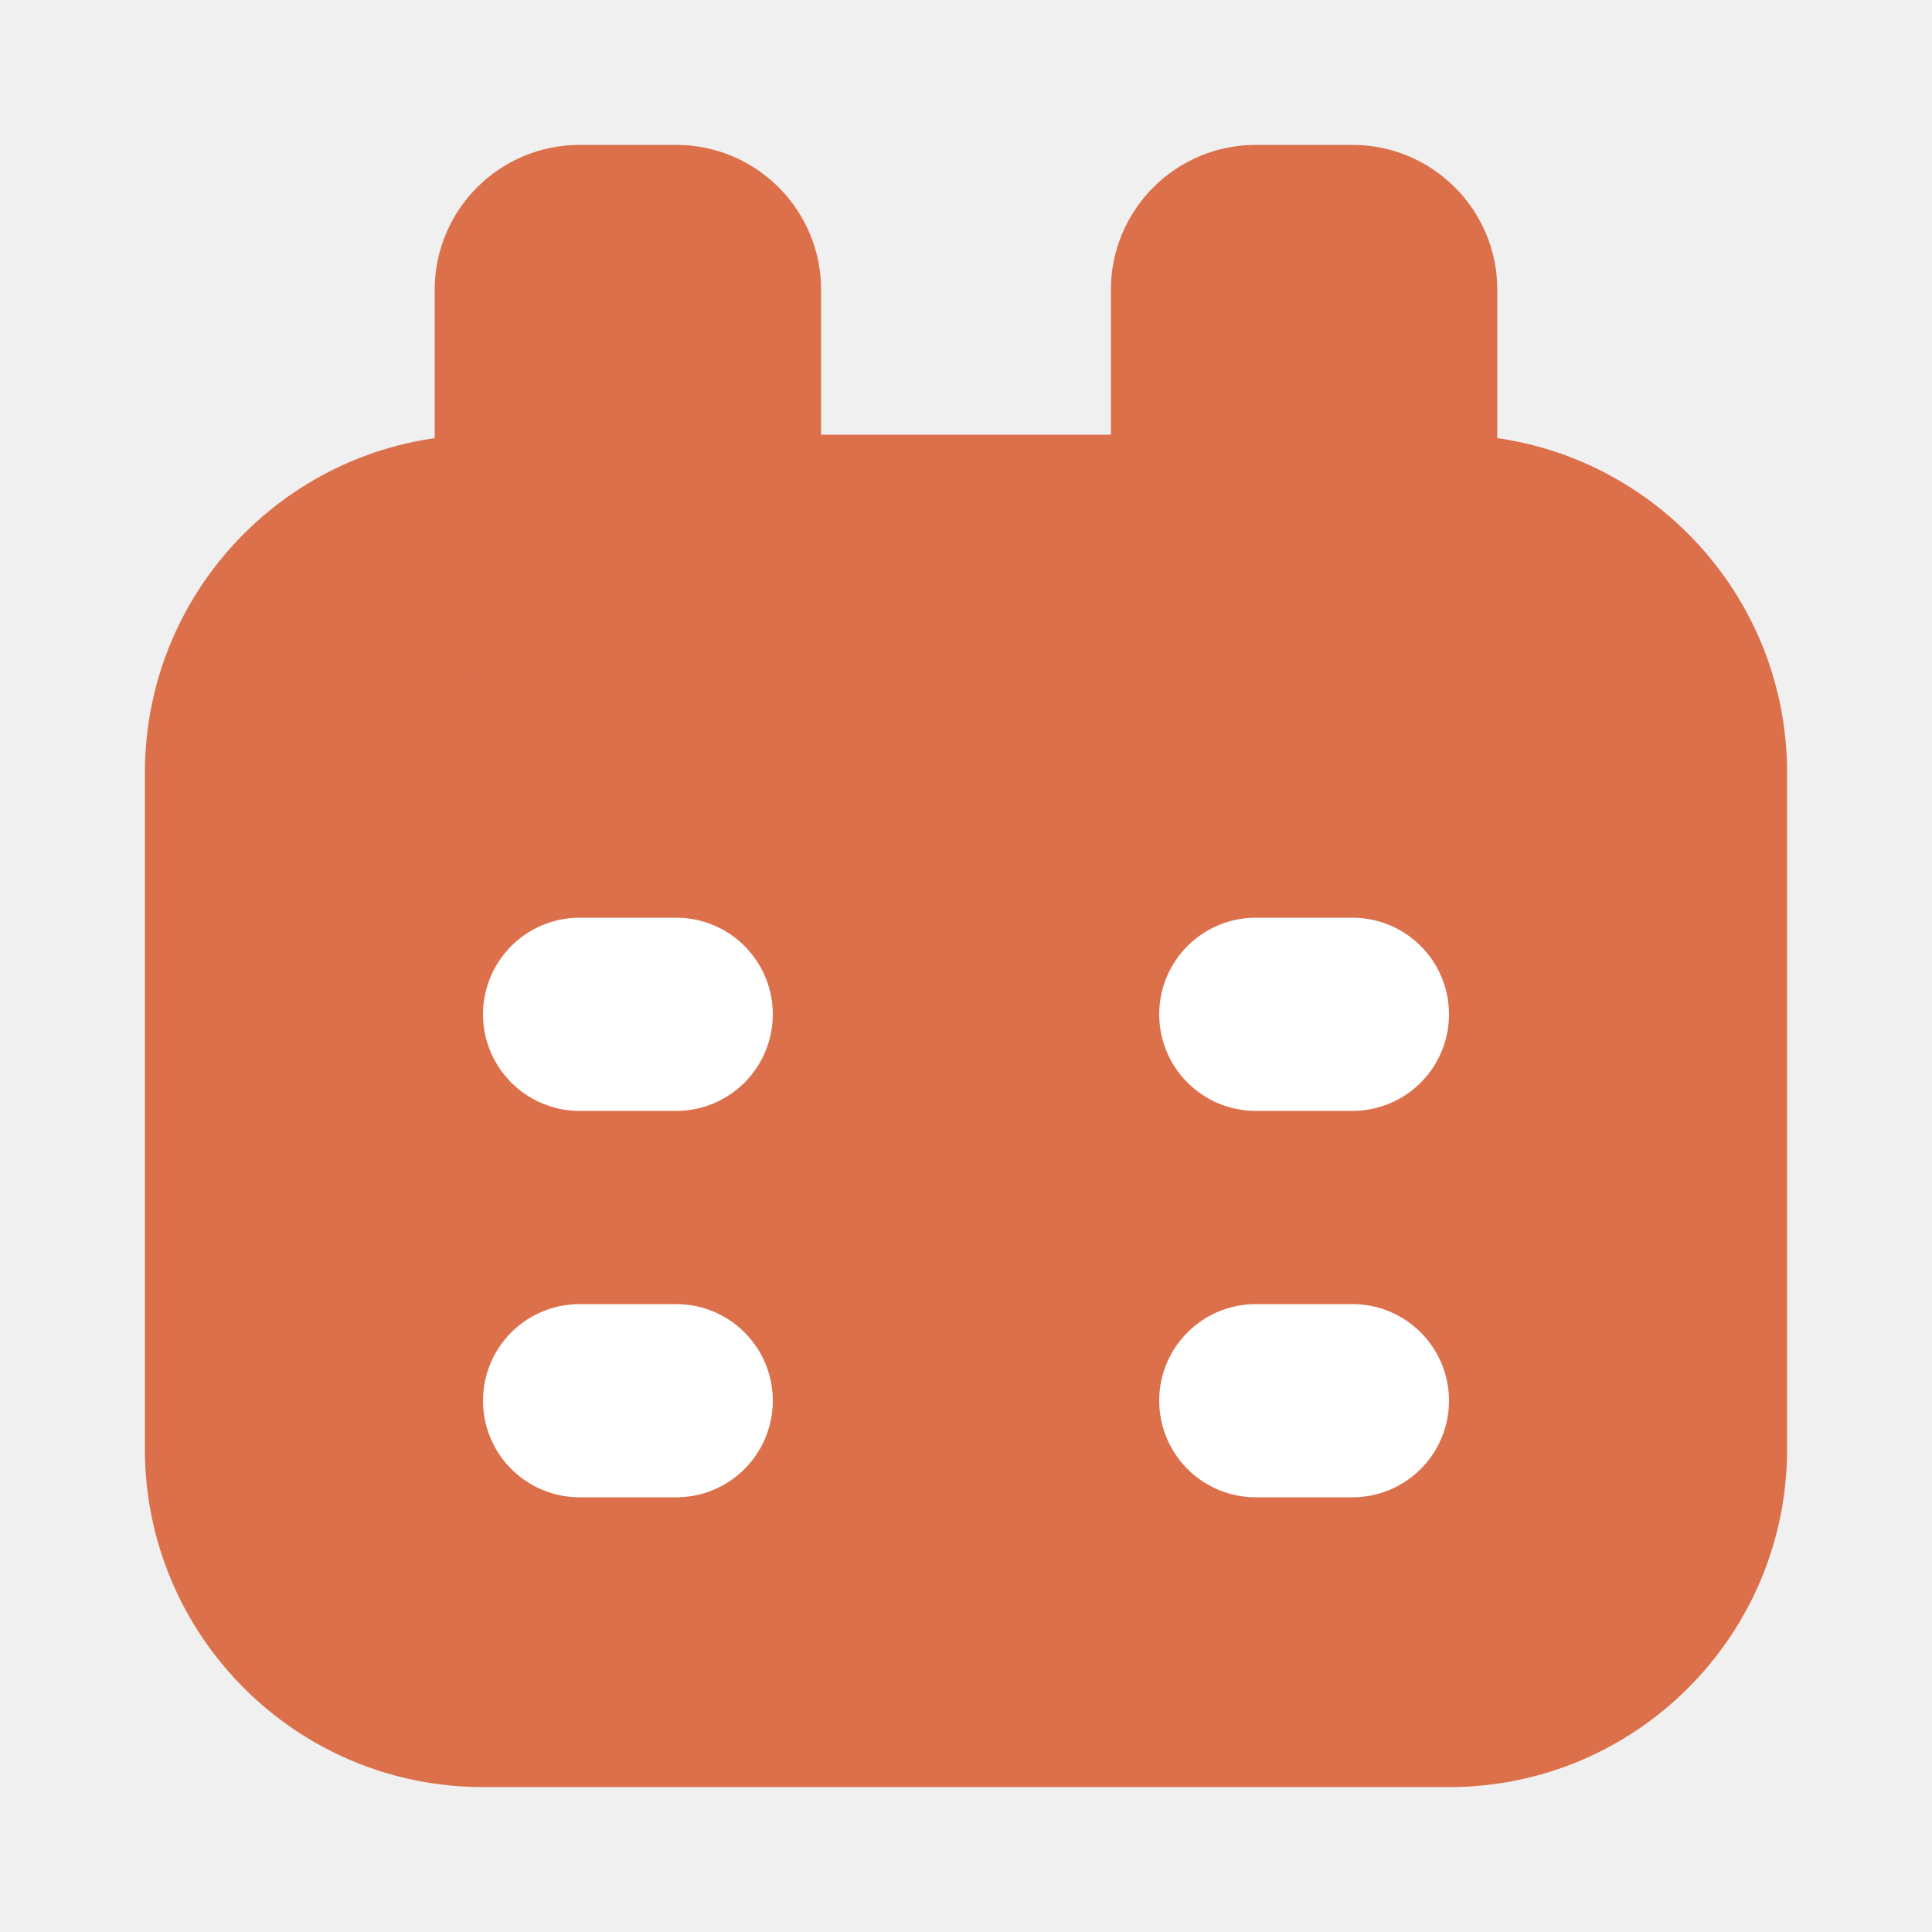
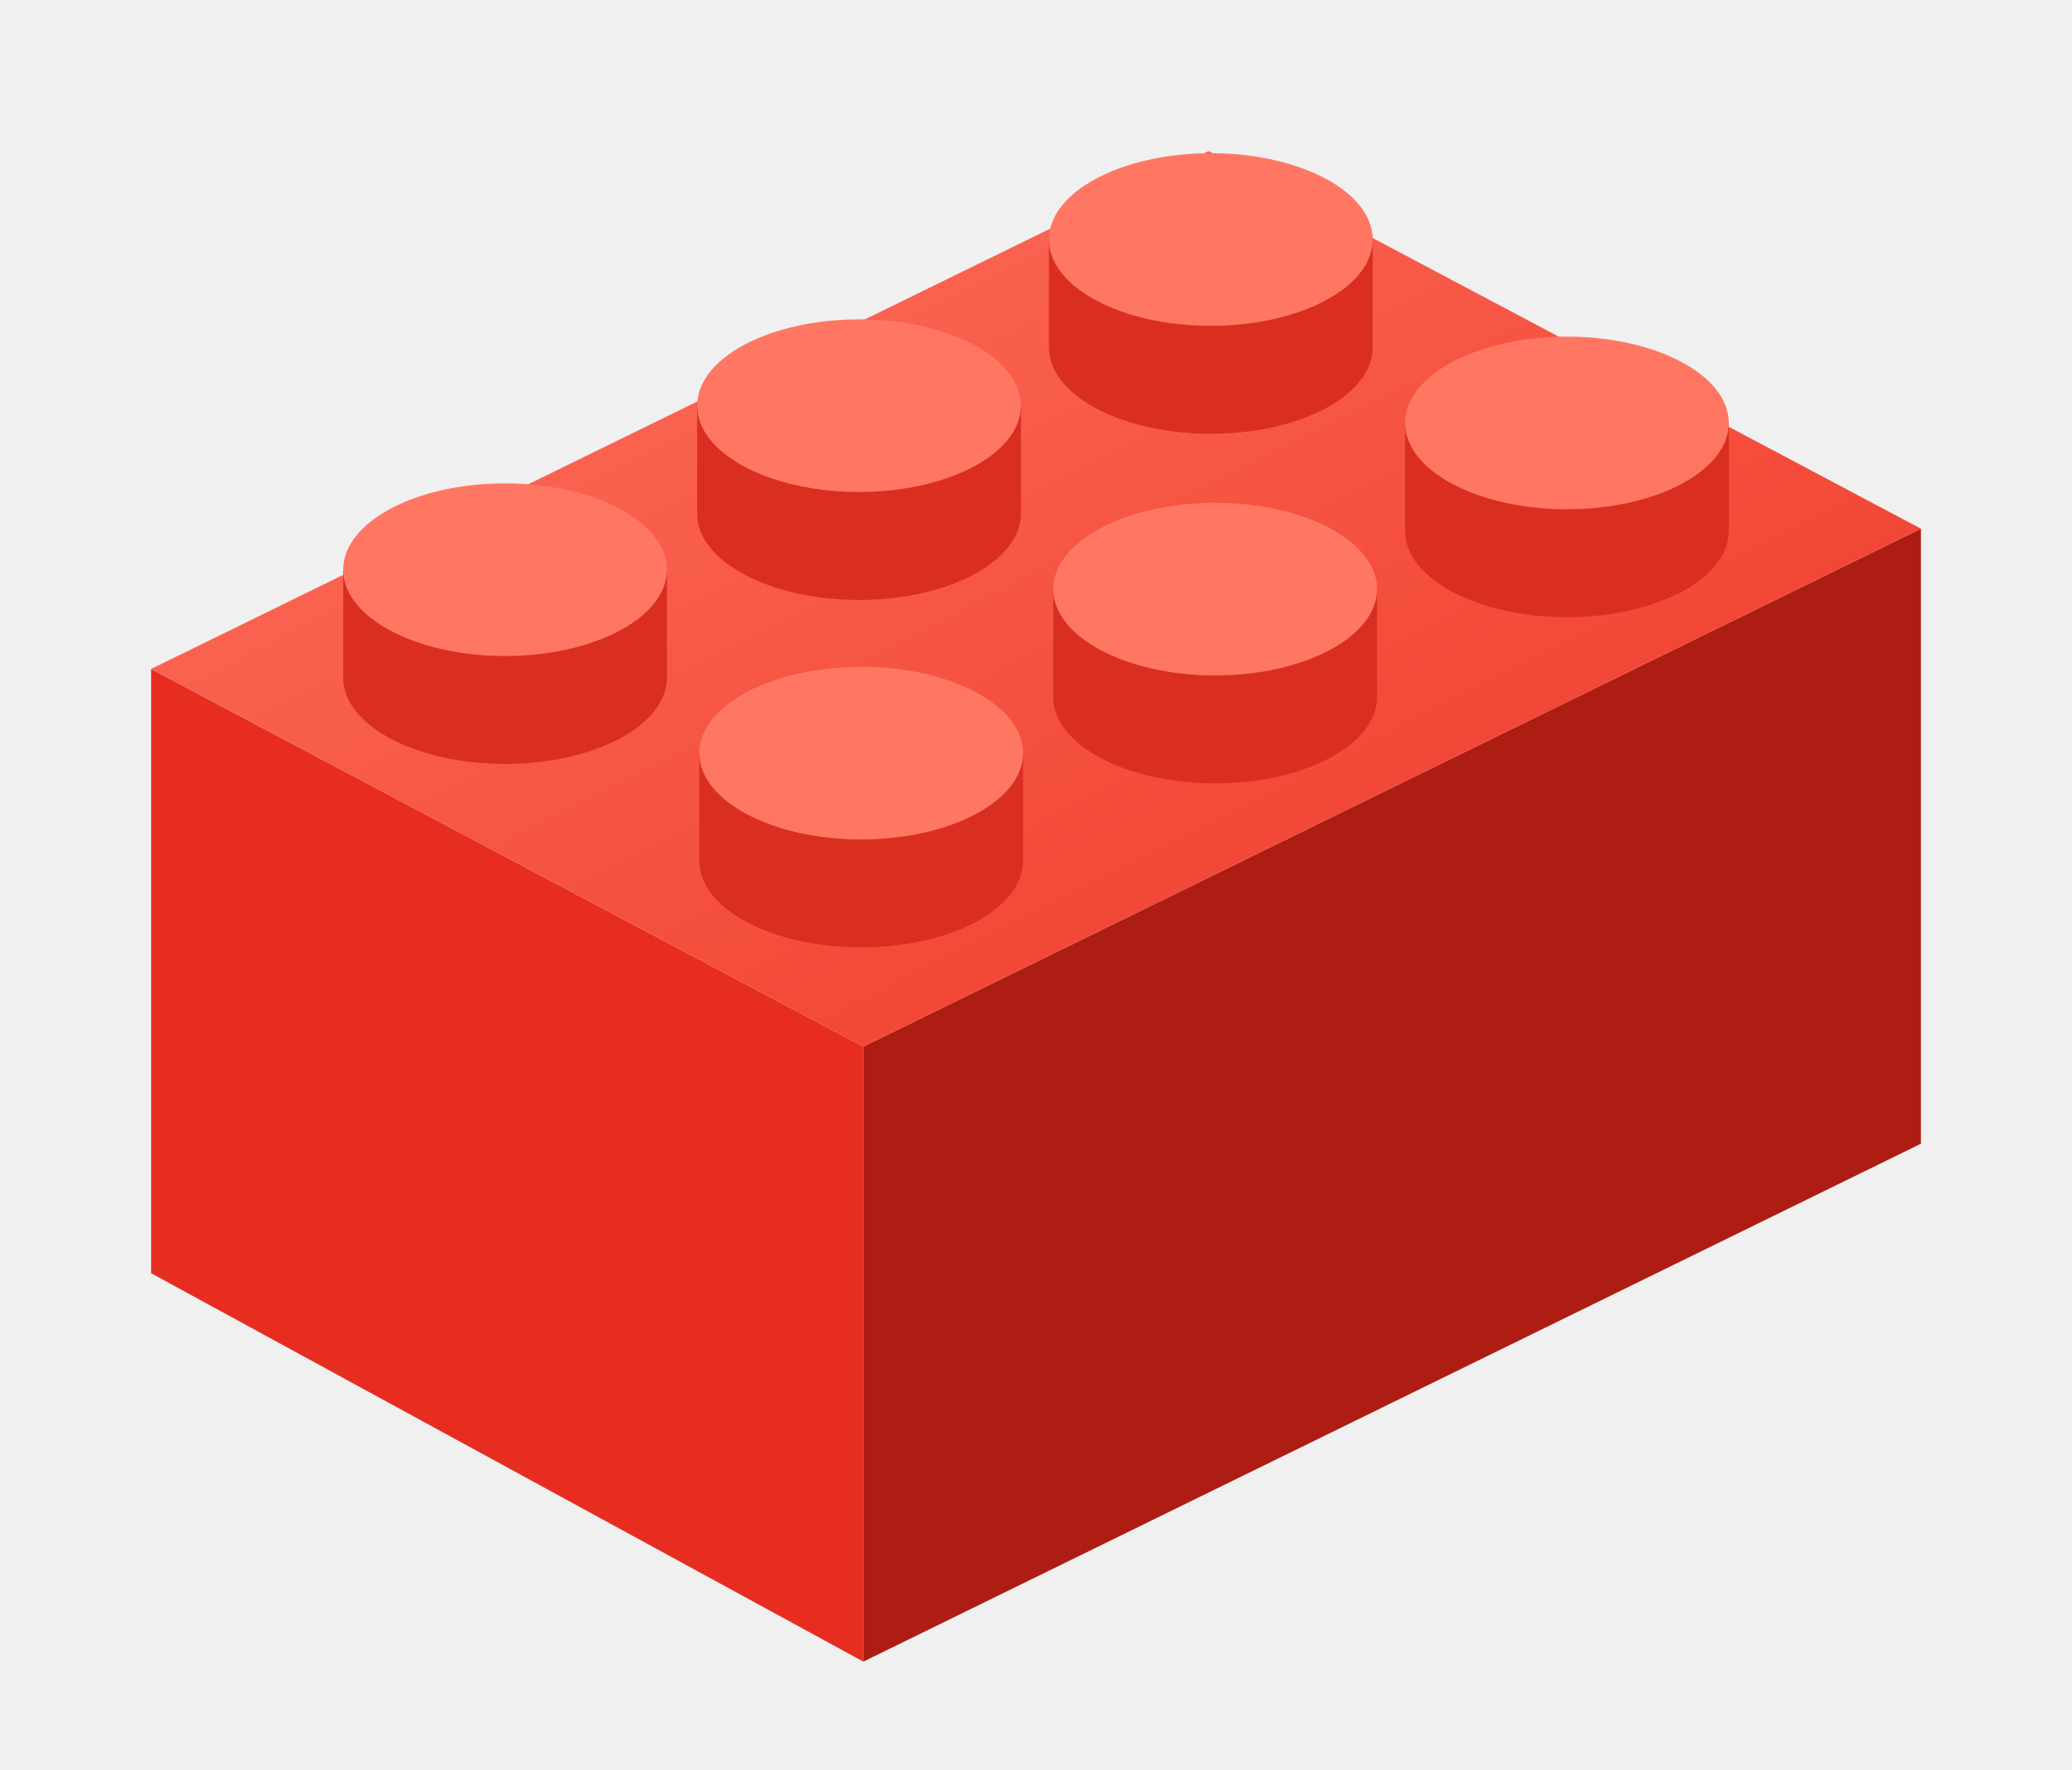
- <svg xmlns="http://www.w3.org/2000/svg" viewBox="0 0 40 40">
-   <rect x="3" y="9" width="34" height="28" rx="7" fill="#dc704b" />
-   <rect x="9" y="3" width="8" height="12" rx="3" fill="#dc704b" />
-   <rect x="23" y="3" width="8" height="12" rx="3" fill="#dc704b" />
-   <path d="M12 21h2m12 0h2M12 29h2m12 0h2" stroke="#fff" stroke-width="4" stroke-linecap="round" />
+ <svg xmlns="http://www.w3.org/2000/svg" viewBox="0 0 96 82">
+   <defs>
+     <linearGradient id="top" x1="0" y1="0" x2="1" y2="1">
+       <stop stop-color="#ff7460" />
+       <stop offset="1" stop-color="#ed3526" />
+     </linearGradient>
+     <g id="stud">
+       <path d="M-7.5-5V0a7.5 4 0 0 0 15 0v-5Z" fill="#d92e20" />
+       <ellipse cy="-5" rx="7.5" ry="4" fill="#ff7763" />
+     </g>
+   </defs>
+   <path d="M7 31 40 48.5V77L7 59Z" fill="#e72d20" />
+   <path d="m40 48.5 49-24V53L40 77Z" fill="#ad1d14" />
+   <path d="M7 31 56 7 89 24.5 40 48.5Z" fill="url(#top)" />
+   <use href="#stud" transform="translate(56.1 16.1)" />
+   <use href="#stud" transform="translate(39.8 23.8)" />
+   <use href="#stud" transform="translate(72.6 24.6)" />
+   <use href="#stud" transform="translate(23.4 31.4)" />
+   <use href="#stud" transform="translate(56.3 32.3)" />
+   <use href="#stud" transform="translate(39.9 39.9)" />
</svg>
